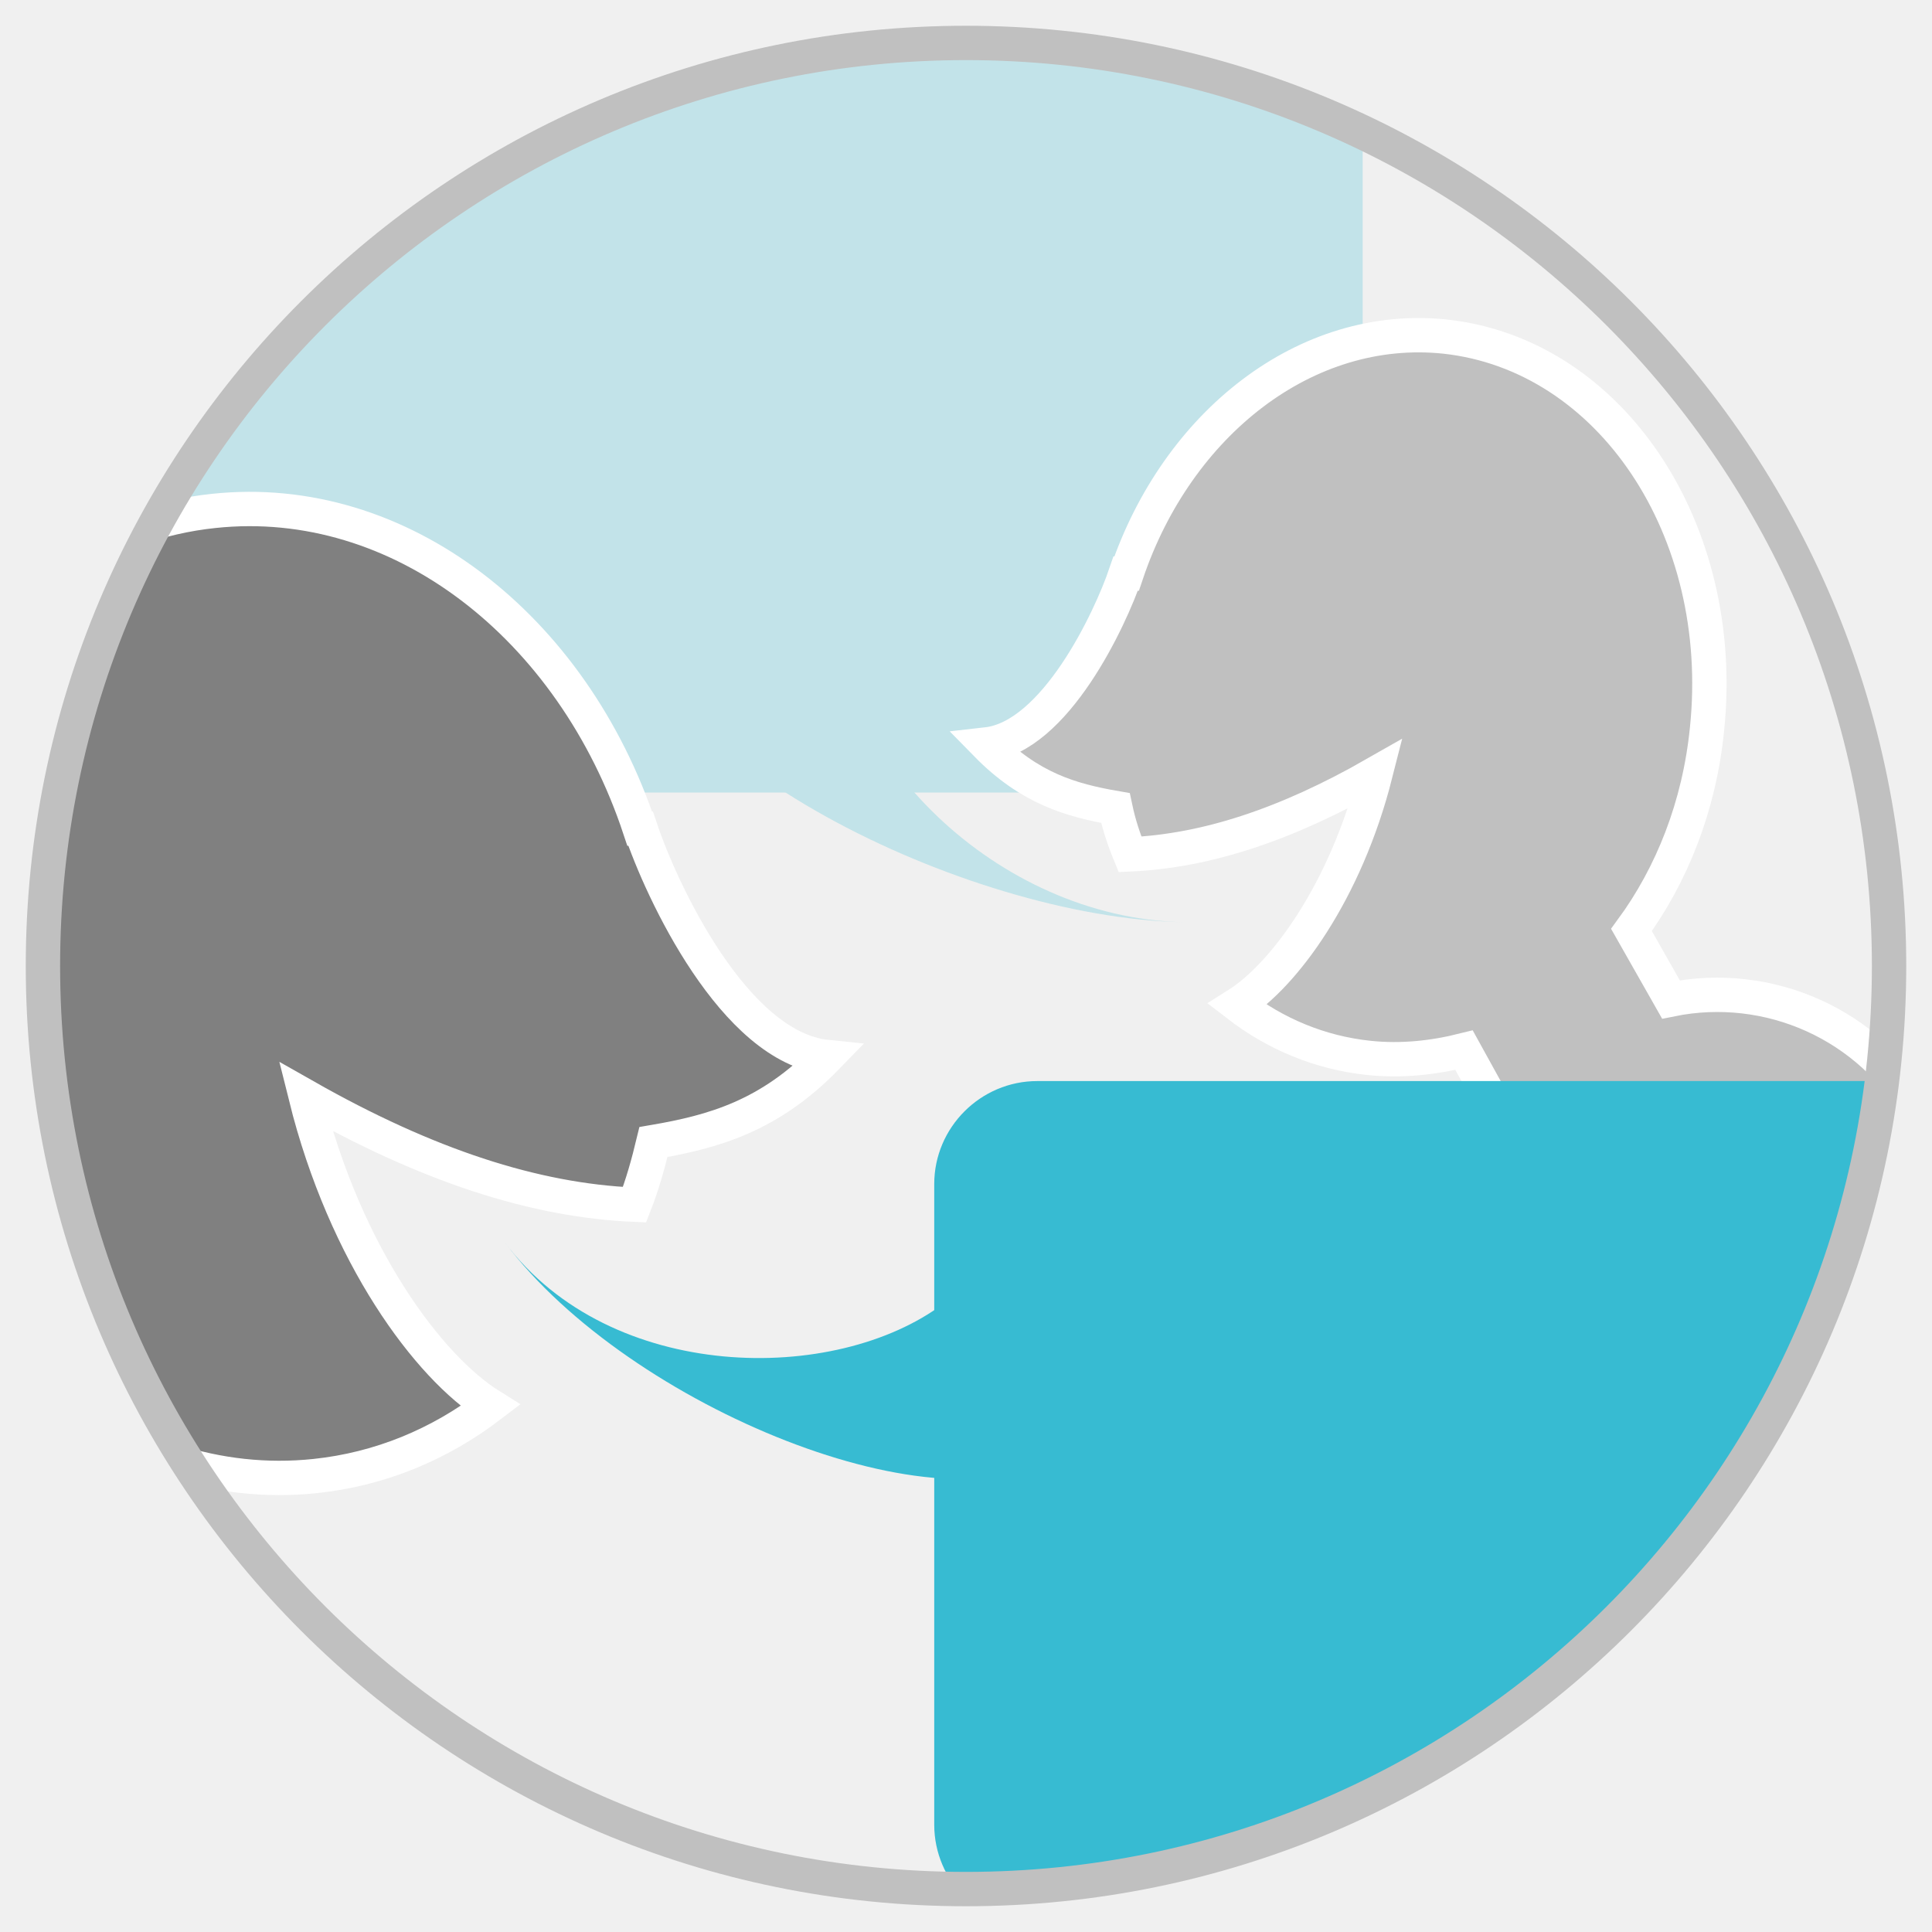
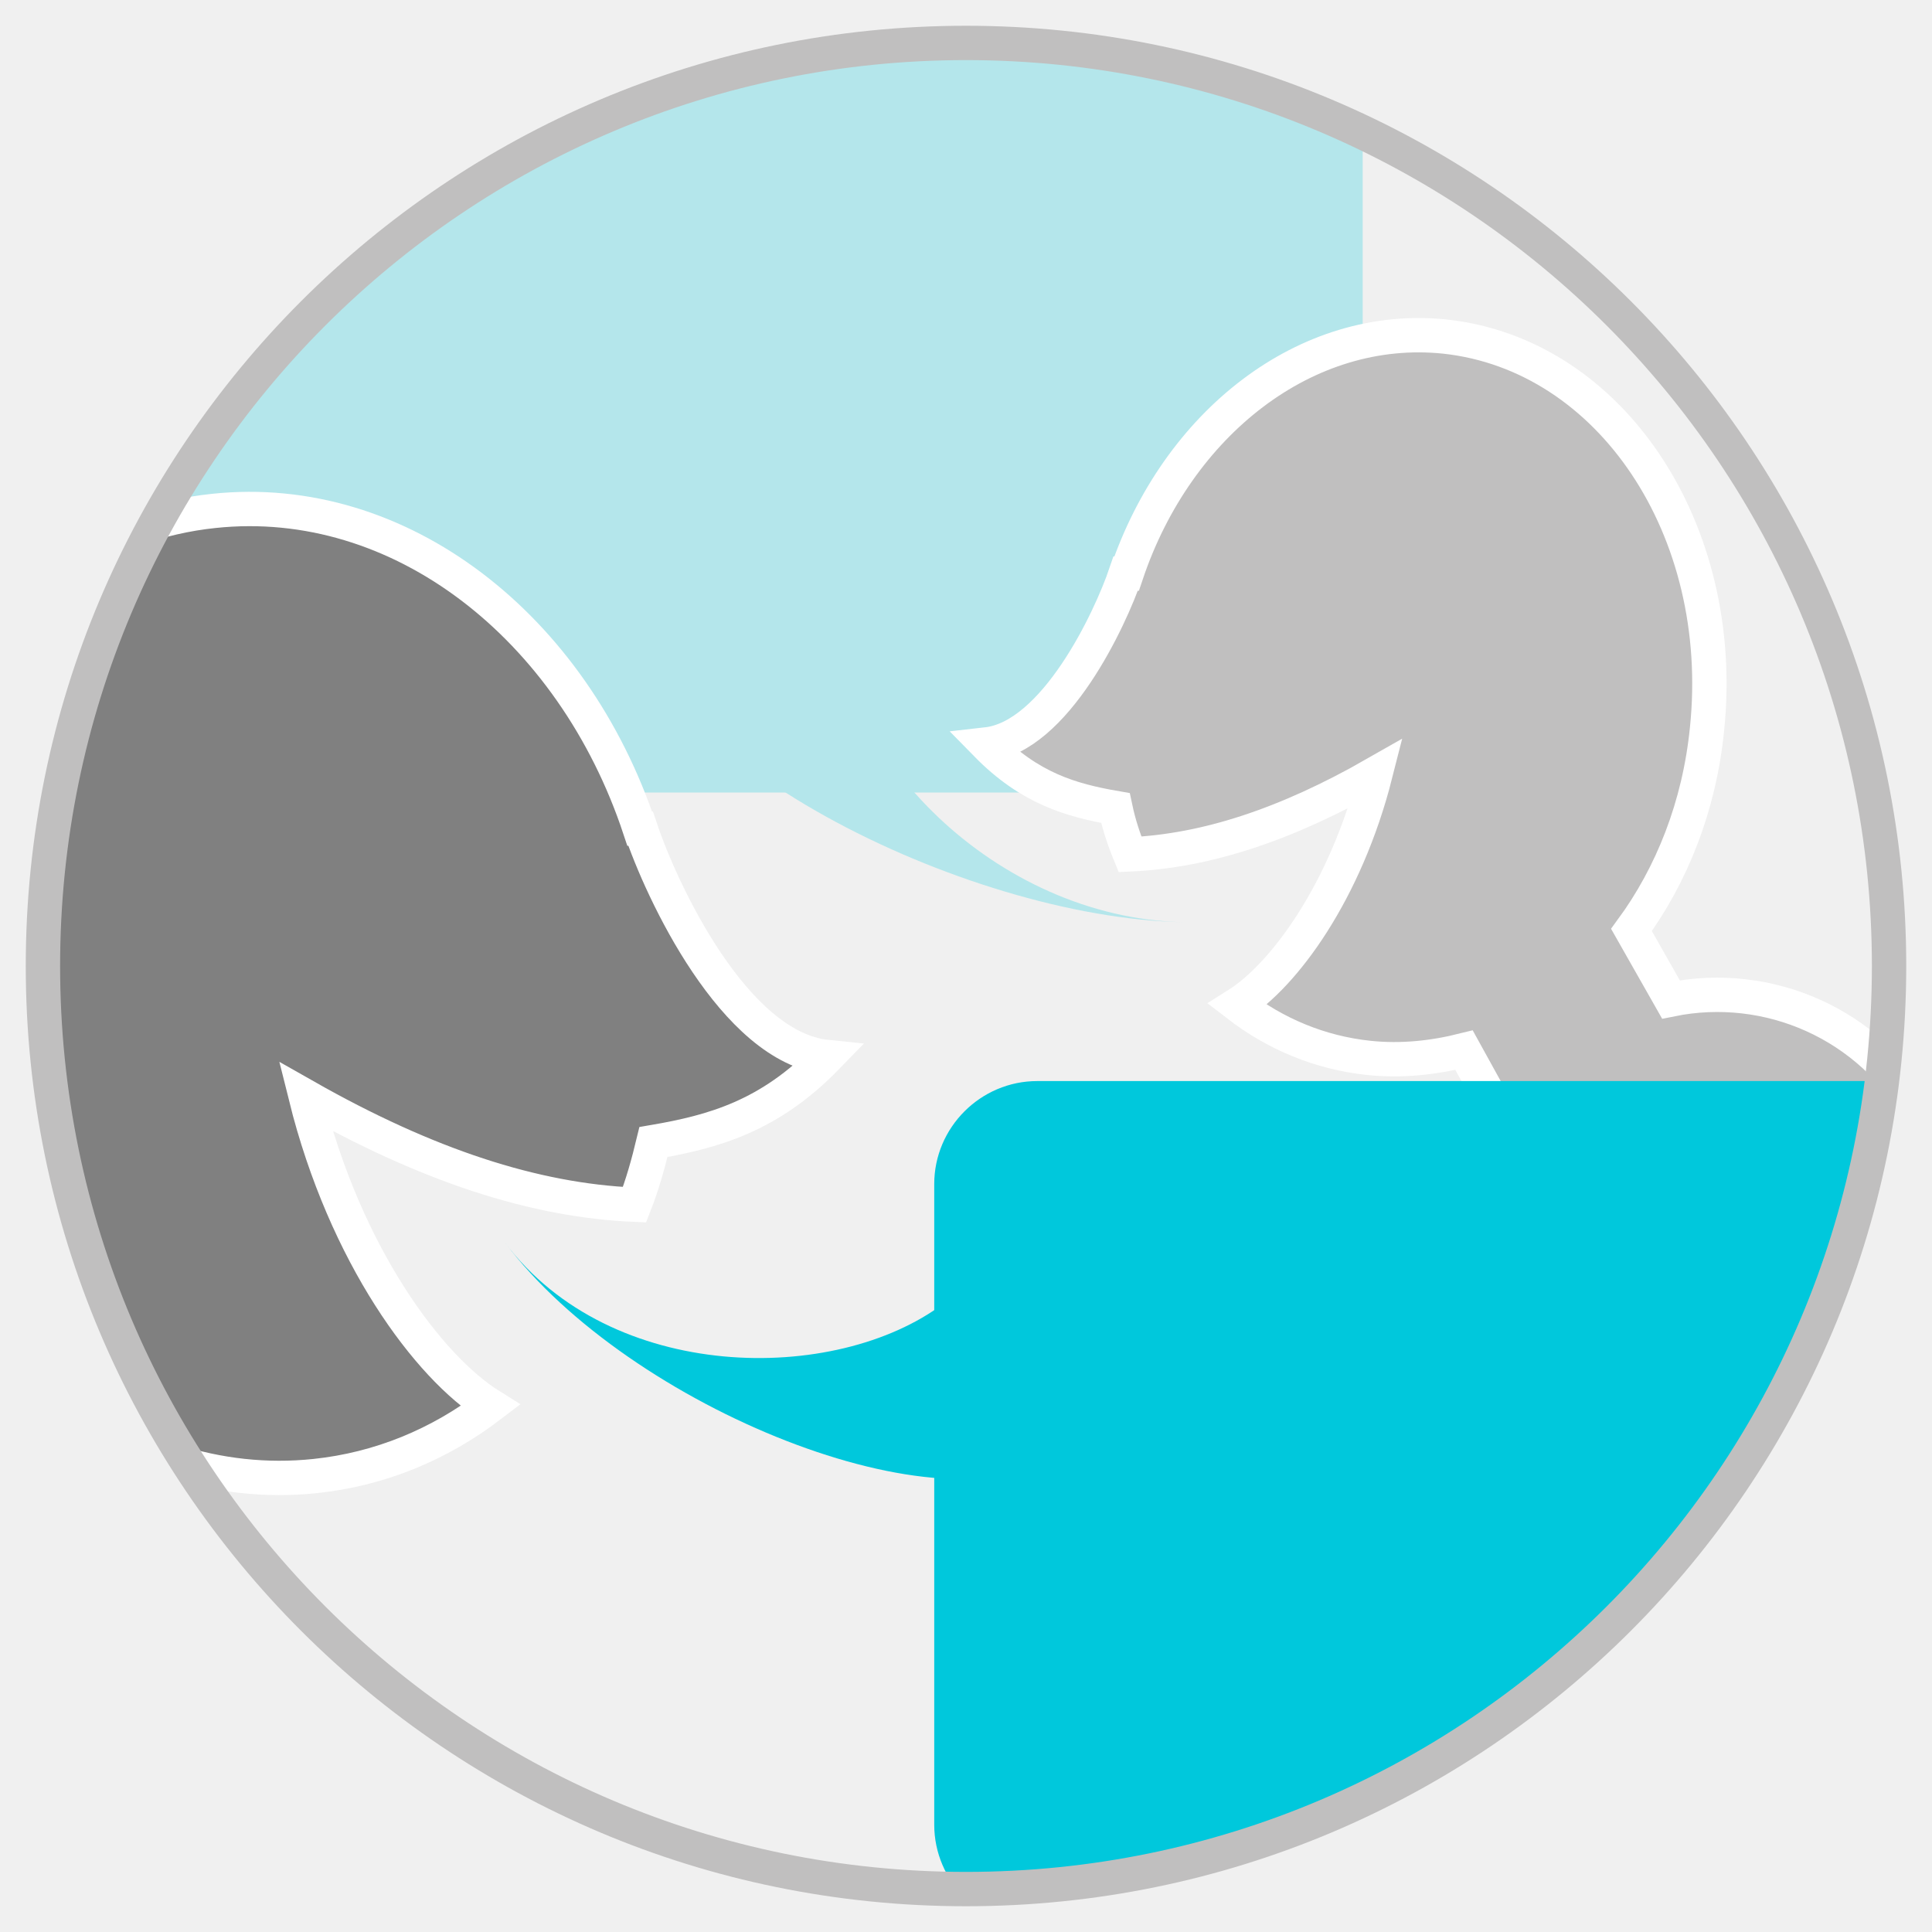
<svg xmlns="http://www.w3.org/2000/svg" xmlns:xlink="http://www.w3.org/1999/xlink" version="1.1" id="Lager_1" x="0px" y="0px" viewBox="0 0 225 225" enable-background="new 0 0 225 225" xml:space="preserve">
  <g>
    <defs>
      <circle id="SVGID_1_" cx="112.5" cy="112.5" r="107.5" />
    </defs>
    <clipPath id="SVGID_2_">
      <use xlink:href="#SVGID_1_" overflow="visible" />
    </clipPath>
    <g clip-path="url(#SVGID_2_)">
      <g opacity="0.25">
-         <path fill="#37BBD2" d="M146.7,92.3H31.5c-6.6,0-12-5.4-12-12V5.7c0-6.6,5.4-12,12-12h115.2c6.6,0,12,5.4,12,12v74.6     C158.7,86.9,153.3,92.3,146.7,92.3z" />
-         <path fill="#37BBD2" d="M97.5,70.9l0.4-17l-23.3-0.5l-0.4,17c-0.4,17,37.8,36.5,63.6,37C115.9,106.9,97.2,87.6,97.5,70.9z" />
+         <path fill="#00C8DC" d="M146.7,92.3H31.5c-6.6,0-12-5.4-12-12V5.7c0-6.6,5.4-12,12-12h115.2c6.6,0,12,5.4,12,12v74.6     C158.7,86.9,153.3,92.3,146.7,92.3z" />
+         <path fill="#00C8DC" d="M97.5,70.9l0.4-17l-23.3-0.5l-0.4,17c-0.4,17,37.8,36.5,63.6,37C115.9,106.9,97.2,87.6,97.5,70.9z" />
      </g>
-       <path fill="#C0C0C0" stroke="#FFFFFF" stroke-width="4" stroke-miterlimit="10" d="M246.4,170.2l-19.3-34.4c0,0,0,0,0,0l-3.4-6    c-5.9-10.6-17.8-15.7-29.1-13.4l-4.6-8.1c4.7-6.4,7.9-14.4,8.8-23.4c2.4-23.2-11.2-43.6-30.5-45.7c-16.2-1.7-31.2,10.1-37.1,27.6    c0,0,0,0-0.1,0c-1.8,5.3-8.2,19-16.2,19.9c5,5.1,9.8,6.5,15,7.4v0c0.4,1.9,1,3.7,1.7,5.4c8.8-0.4,18.1-3.4,28.6-9.4    c-3.5,13.8-10.7,23.5-16.1,26.9c4.4,3.4,9.6,5.6,15.3,6.2c3.8,0.4,7.5,0,11.1-0.9l3.2,5.8c-7.8,8.4-9.7,21.3-3.8,31.8l3.4,6l0,0    l19.3,34.4L246.4,170.2z" />
+       <path fill="#C0BFBF" stroke="#FFFFFF" stroke-width="4" stroke-miterlimit="10" d="M246.4,170.2l-19.3-34.4c0,0,0,0,0,0l-3.4-6    c-5.9-10.6-17.8-15.7-29.1-13.4l-4.6-8.1c4.7-6.4,7.9-14.4,8.8-23.4c2.4-23.2-11.2-43.6-30.5-45.7c-16.2-1.7-31.2,10.1-37.1,27.6    c0,0,0,0-0.1,0c-1.8,5.3-8.2,19-16.2,19.9c5,5.1,9.8,6.5,15,7.4v0c0.4,1.9,1,3.7,1.7,5.4c8.8-0.4,18.1-3.4,28.6-9.4    c-3.5,13.8-10.7,23.5-16.1,26.9c4.4,3.4,9.6,5.6,15.3,6.2c3.8,0.4,7.5,0,11.1-0.9l3.2,5.8c-7.8,8.4-9.7,21.3-3.8,31.8l3.4,6l0,0    l19.3,34.4L246.4,170.2z" />
      <g>
-         <path fill="#37BBD2" d="M120.8,224.5H236c6.6,0,12-5.4,12-12v-74.6c0-6.6-5.4-12-12-12H120.8c-6.6,0-12,5.4-12,12v74.6     C108.8,219.1,114.2,224.5,120.8,224.5z" />
-         <path fill="#37BBD2" d="M109.9,151.8l12.7-9.6l13.1,17.5l-12.7,9.6c-12.7,9.5-49.7-5.3-64.2-24.6     C71.1,161.1,97.3,161.3,109.9,151.8z" />
+         <path fill="#00C8DC" d="M120.8,224.5H236c6.6,0,12-5.4,12-12v-74.6c0-6.6-5.4-12-12-12H120.8c-6.6,0-12,5.4-12,12v74.6     C108.8,219.1,114.2,224.5,120.8,224.5z" />
+         <path fill="#00C8DC" d="M109.9,151.8l12.7-9.6l13.1,17.5l-12.7,9.6c-12.7,9.5-49.7-5.3-64.2-24.6     C71.1,161.1,97.3,161.3,109.9,151.8z" />
      </g>
      <path fill="#808080" stroke="#FFFFFF" stroke-width="4" stroke-miterlimit="10" d="M96.3,123.1C85.5,122,77,103.7,74.6,96.5    c0,0,0,0-0.1,0c-7.8-23.5-27.9-39.3-49.6-37c-25.8,2.7-44.1,30.1-40.8,61.2c0.5,4.8,1.5,9.3,2.9,13.7l-8.4,10.1l-6.1-5.1    c-7.3-6.1-18.2-5.1-24.3,2.2l-17.7,21.3l0,0l-34.3,41.2l63.2,52.7l21.5-25.8c0,0,0,0,0,0l30.6-36.7c6.1-7.3,5.1-18.2-2.2-24.3    L3,164.8l2.3-2.8c9,7.3,20,11.1,31.4,9.9c7.6-0.8,14.5-3.7,20.4-8.2c-7.2-4.5-16.9-17.5-21.5-36c14.1,8,26.6,12.1,38.3,12.6    c0.9-2.3,1.6-4.8,2.2-7.3v0C83.1,131.8,89.6,130,96.3,123.1z" />
    </g>
  </g>
-   <circle fill="none" stroke="#C0C0C0" stroke-width="4" stroke-miterlimit="10" cx="112.5" cy="112.5" r="107.5" />
+   <circle fill="none" stroke="#C0BFBF" stroke-width="4" stroke-miterlimit="10" cx="112.5" cy="112.5" r="107.5" />
  <g>
</g>
  <g>
</g>
  <g>
</g>
  <g>
</g>
  <g>
</g>
  <g>
</g>
</svg>
